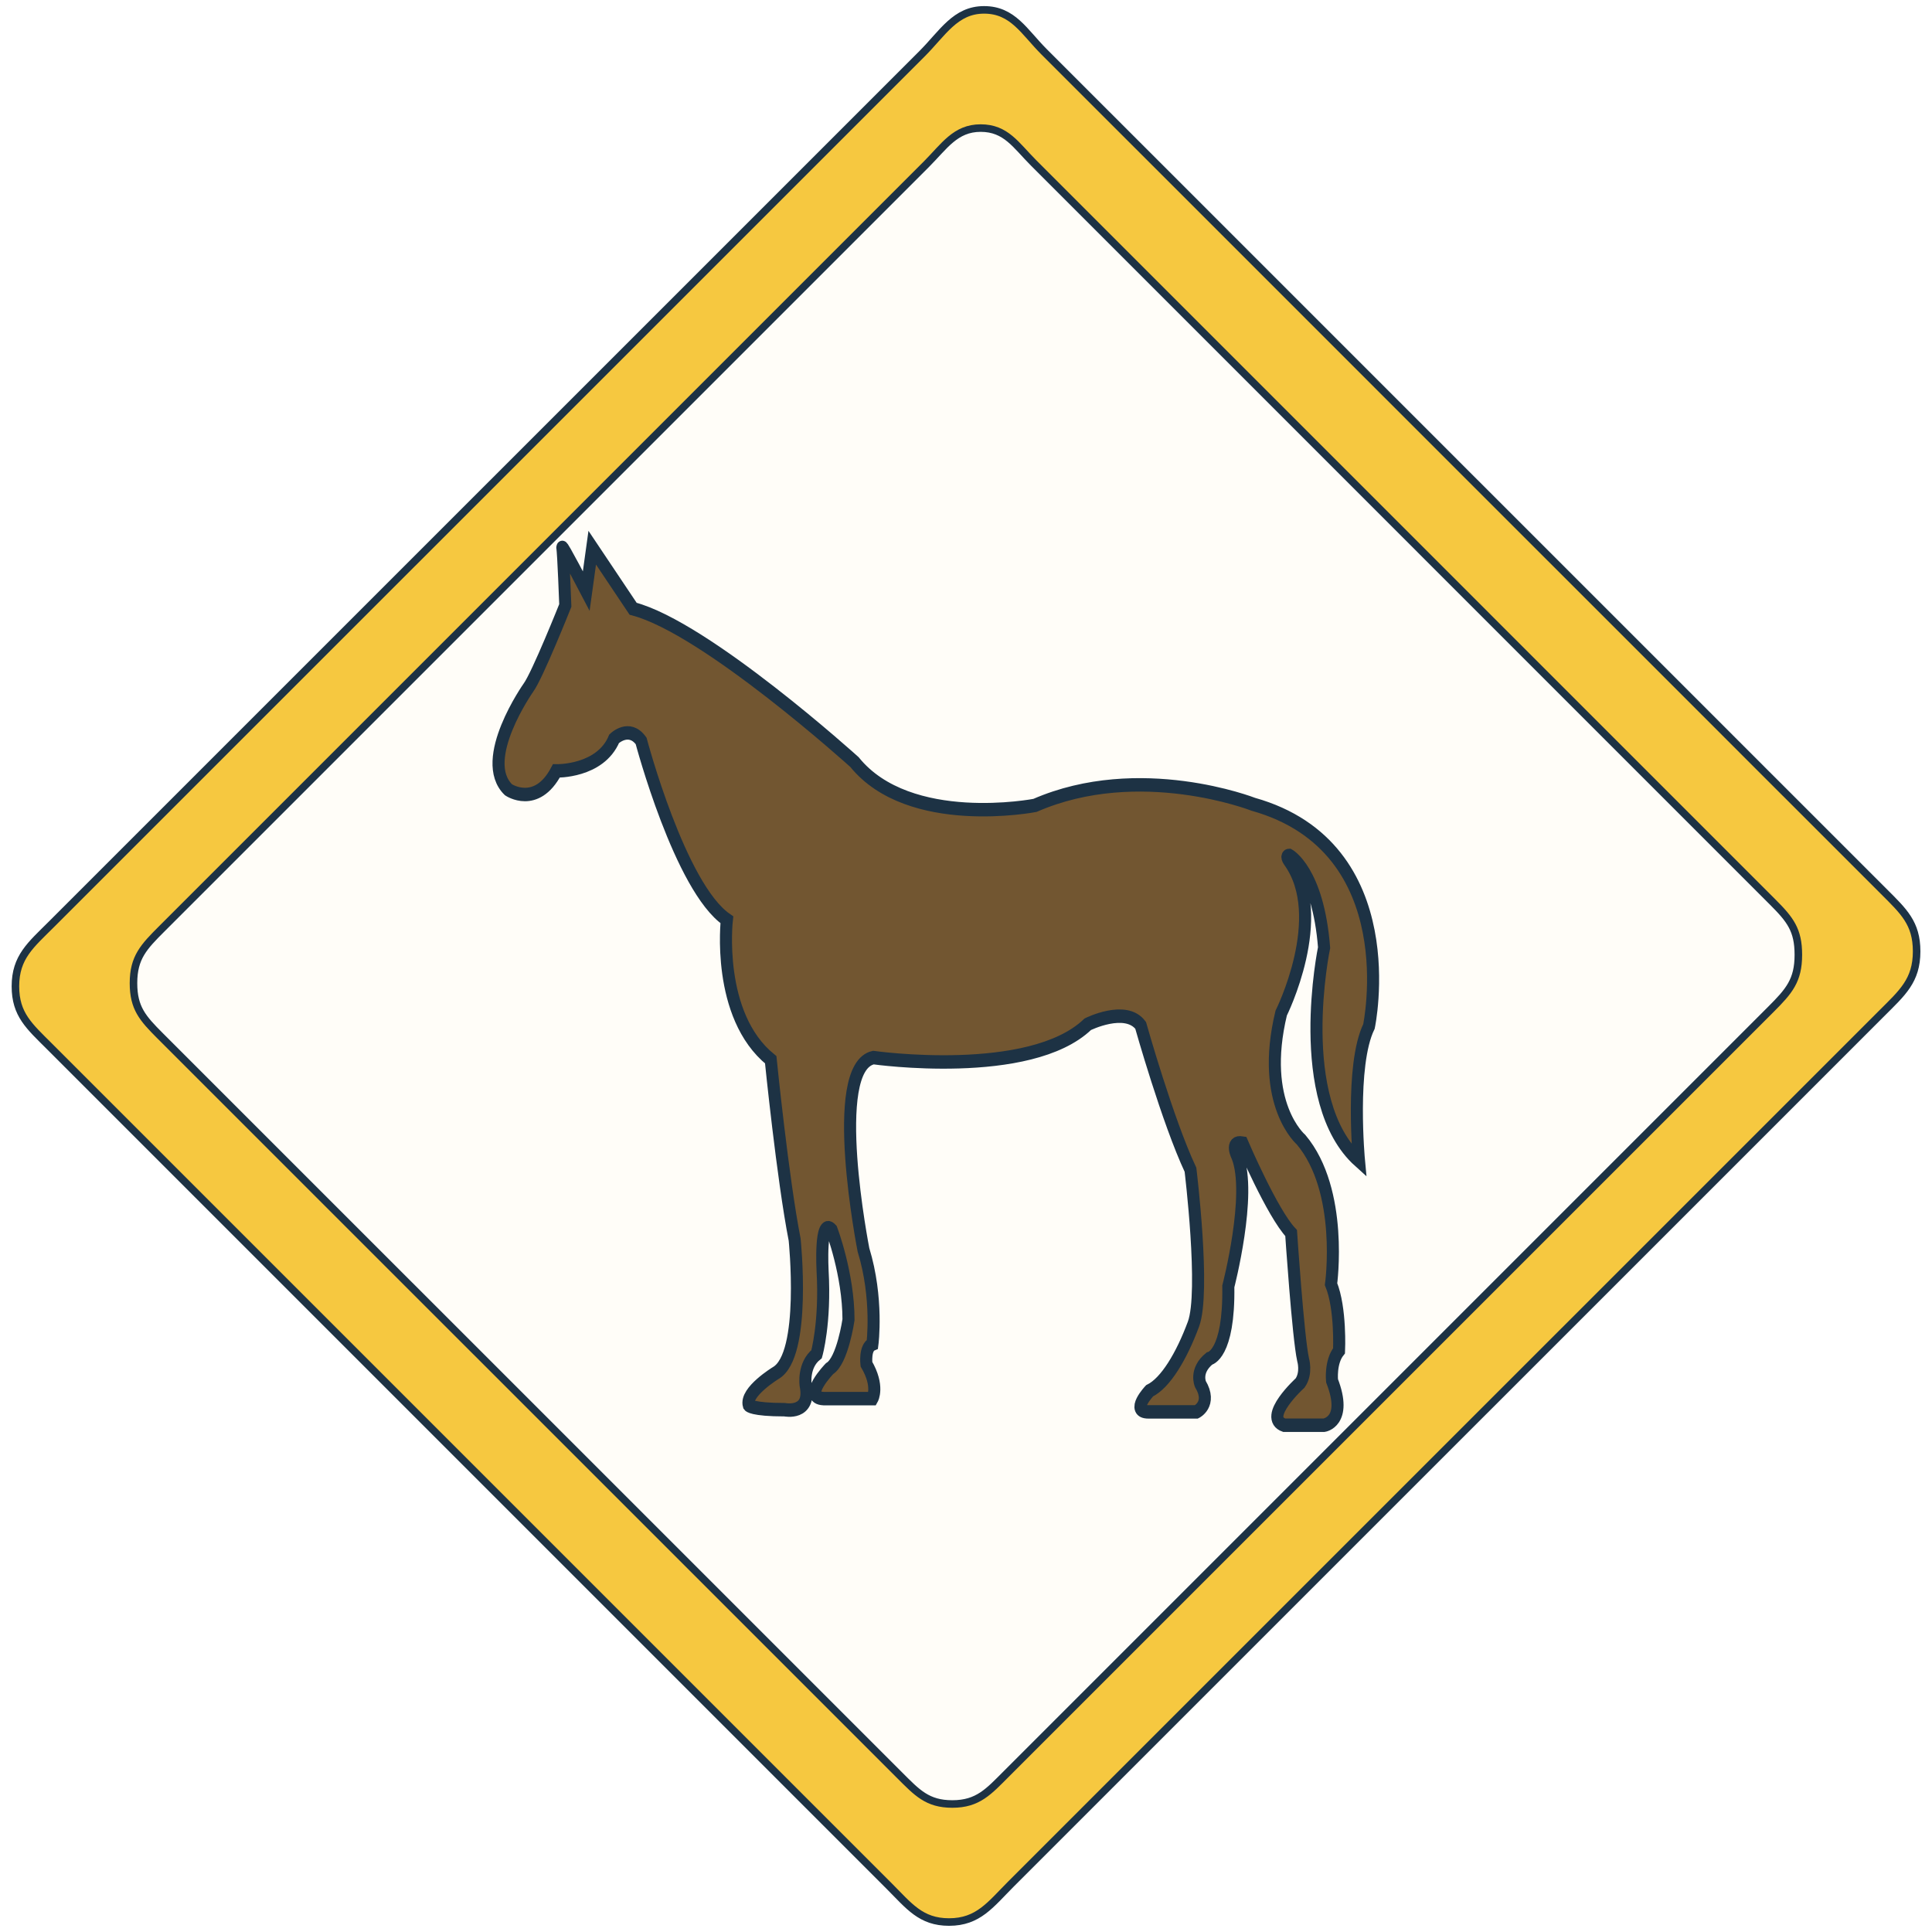
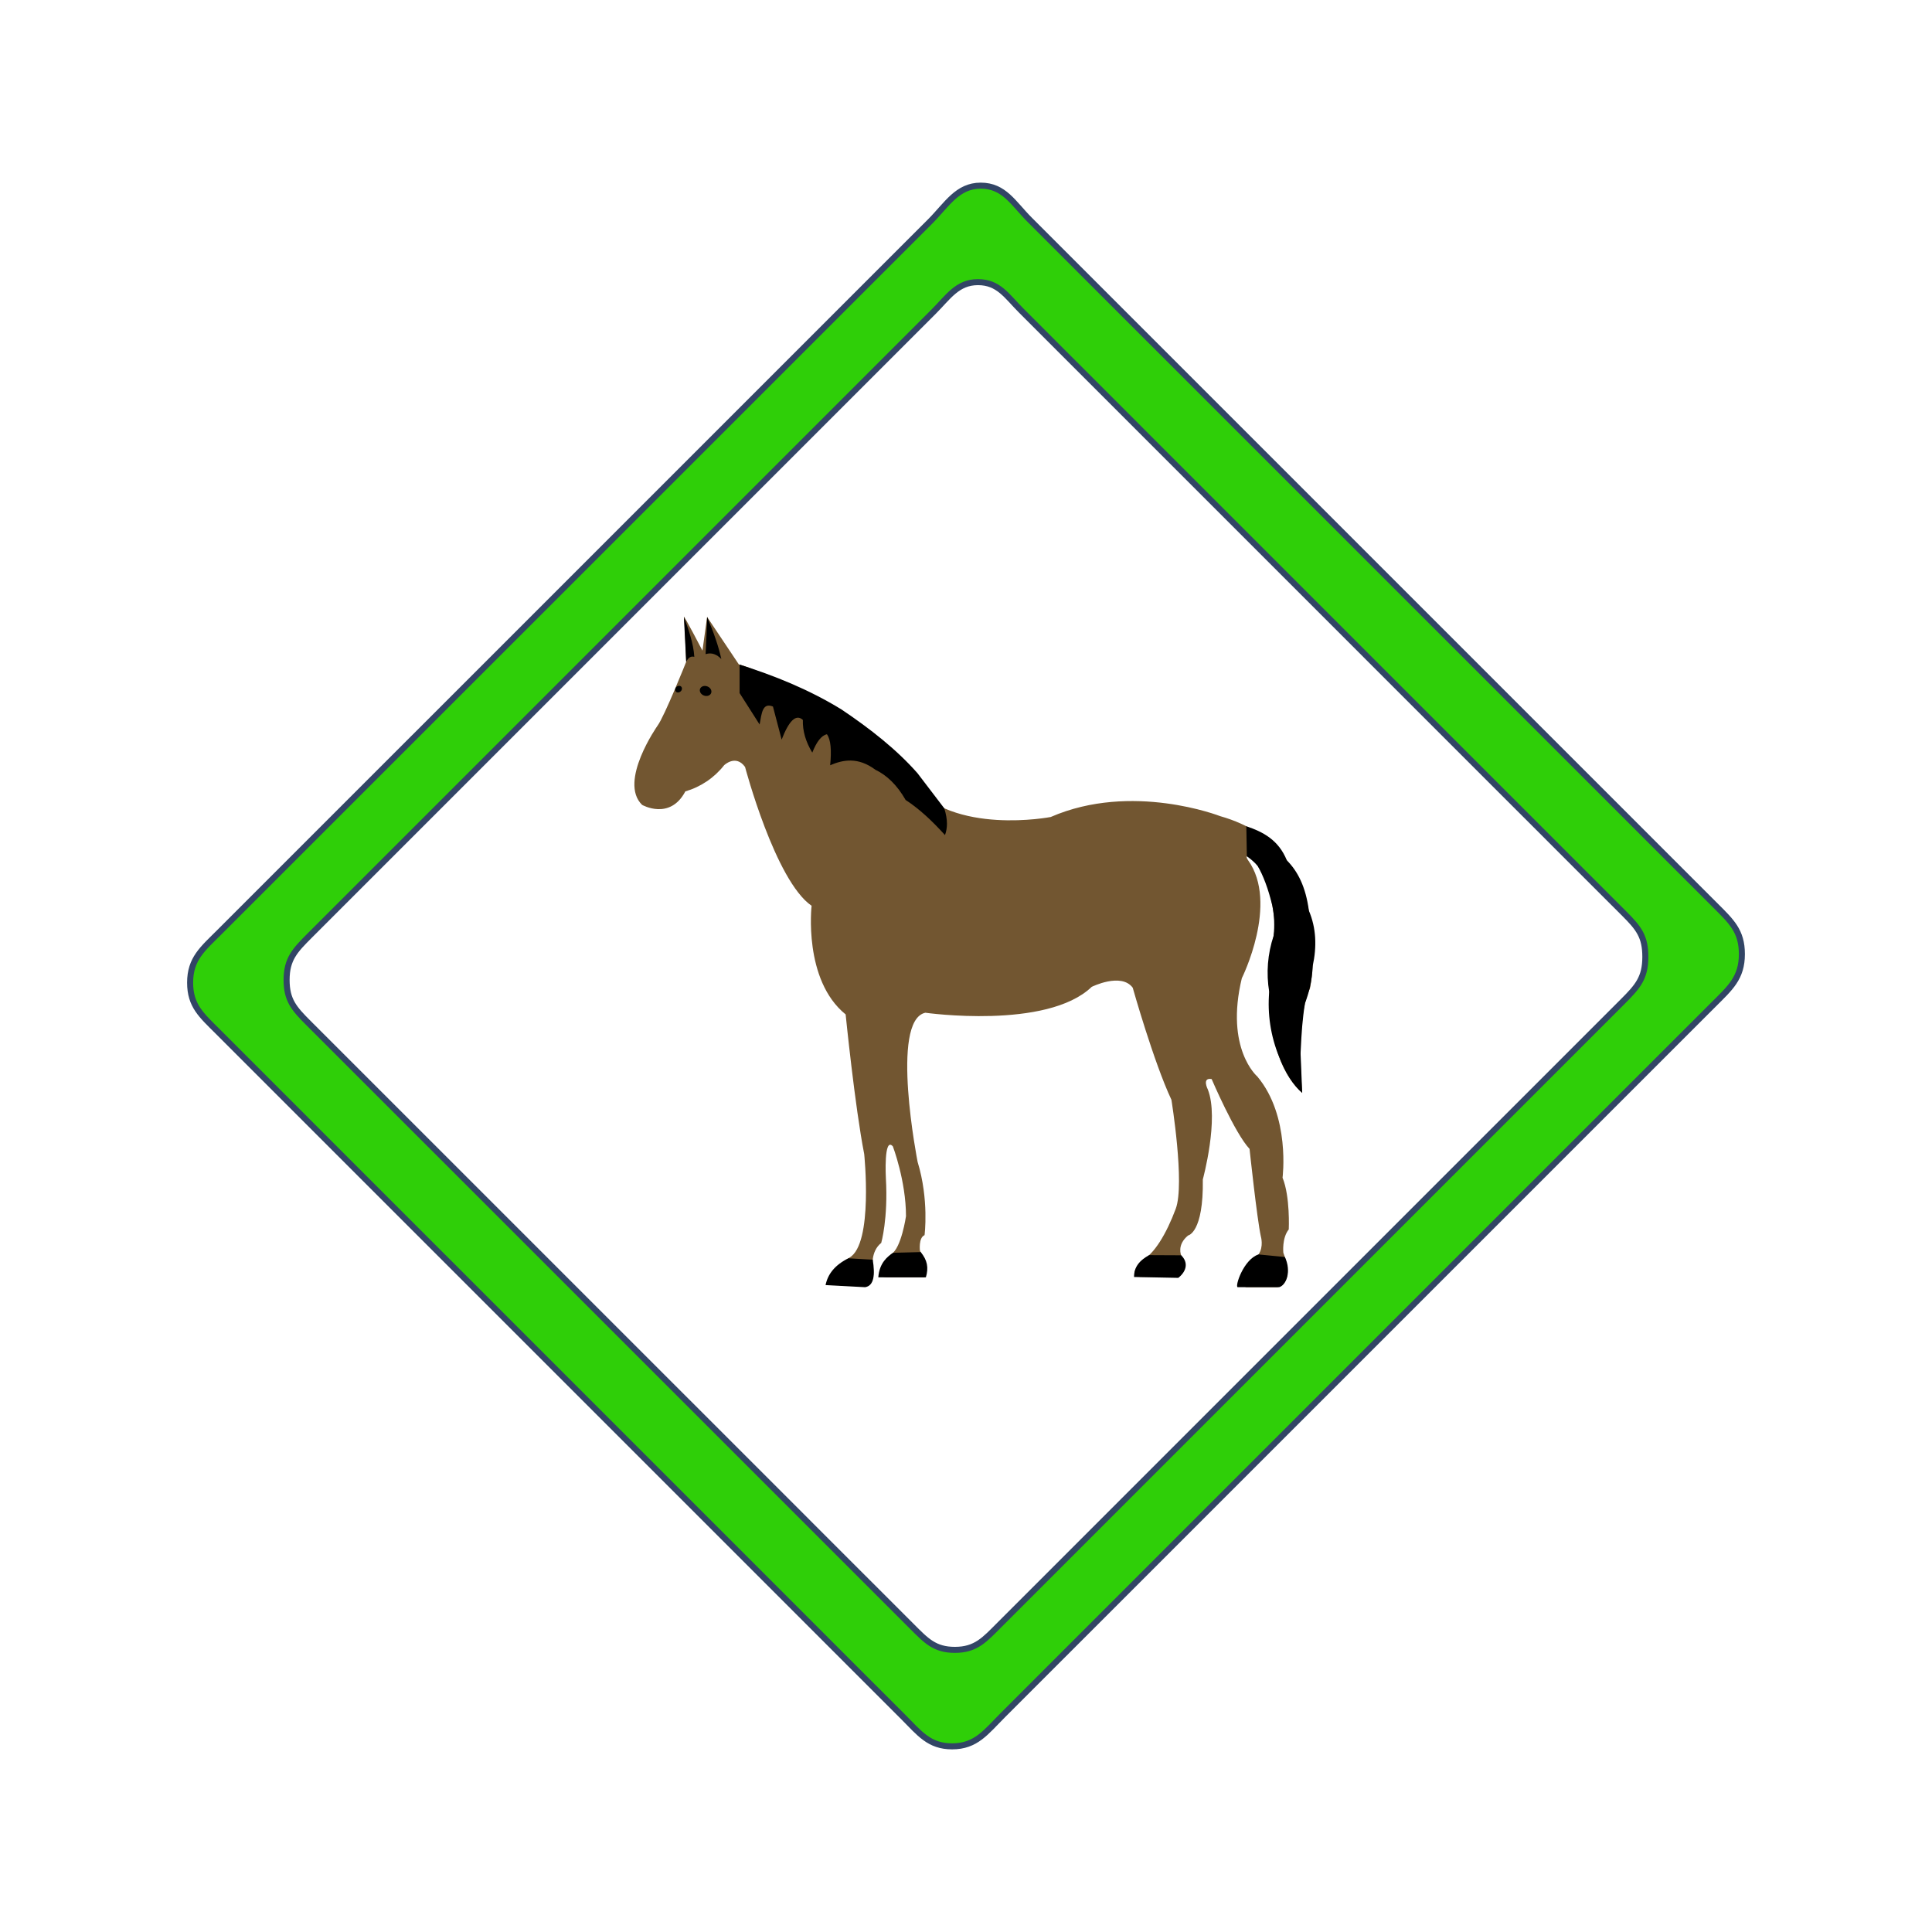
- <svg xmlns="http://www.w3.org/2000/svg" version="1.1" x="0px" y="0px" viewBox="0 0 64 64" xml:space="preserve" id="svg35" width="64" height="64">
-   <defs id="defs35">
- 	
- 
- 	
- 	
- 
- 		
- 		
- 		
- 		
- 		
- 		
- 		
- 		
- 		
- 		
- 		
- 		
- 		
- 		
- 		
- 		
- 		
- 		
- 		
- 		
- 	</defs>
-   <g id="layer1" style="display:inline" transform="translate(-0.1951736,-0.04920669)">
-     <g id="g56">
-       <path d="M 32.682,4.293 C 31.843,4.293 31.476,4.897 30.873,5.5 l -1.807,1.807 -1.809,1.809 -1.809,1.807 -7.23,7.23 -7.23,7.23 -1.807,1.809 -1.809,1.807 -1.807,1.809 c -0.603,0.603 -0.947,0.956 -0.947,1.809 1.52e-5,0.825 0.306,1.165 0.889,1.748 l 1.748,1.75 1.75,1.748 1.748,1.75 6.998,6.996 6.996,6.996 1.75,1.748 1.748,1.75 1.75,1.748 c 0.583,0.583 0.924,0.957 1.748,0.957 0.852,-1.5e-5 1.206,-0.413 1.809,-1.016 l 1.807,-1.807 1.809,-1.809 1.807,-1.807 7.23,-7.23 7.23,-7.23 1.807,-1.807 1.809,-1.809 1.807,-1.807 c 0.603,-0.603 0.91,-0.957 0.91,-1.809 1.5e-5,-0.825 -0.269,-1.165 -0.852,-1.748 l -1.748,-1.75 -1.75,-1.75 -1.748,-1.748 -6.996,-6.996 -6.996,-6.998 -1.75,-1.748 -1.748,-1.75 -1.75,-1.748 C 33.847,4.858 33.52,4.293 32.682,4.293 Z" style="fill:#fffdf8;fill-opacity:1;stroke:none;stroke-width:0.25" id="path56" />
-       <path d="M 32.794,0.376 C 31.84,0.376 31.421,1.149 30.734,1.835 l -2.059,2.059 -2.059,2.059 -2.059,2.059 -8.238,8.237 -8.238,8.237 -2.059,2.059 -2.059,2.059 c 0,0 -1.373,1.373 -2.059,2.059 -0.686,0.686 -1.198,1.089 -1.198,2.059 -1.458e-5,0.937 0.463,1.325 1.125,1.987 0.662,0.662 1.987,1.987 1.987,1.987 l 1.987,1.987 1.987,1.987 7.947,7.947 7.947,7.947 1.987,1.987 1.987,1.987 c 0,0 1.325,1.325 1.987,1.987 0.662,0.662 1.05,1.194 1.987,1.194 0.971,1.5e-5 1.373,-0.58 2.059,-1.267 0.686,-0.686 2.059,-2.059 2.059,-2.059 l 2.059,-2.059 2.059,-2.059 8.238,-8.237 8.238,-8.237 2.059,-2.059 2.059,-2.059 c 0,0 1.373,-1.373 2.059,-2.059 0.686,-0.686 1.163,-1.089 1.163,-2.059 1.5e-5,-0.937 -0.428,-1.325 -1.09,-1.987 -0.662,-0.662 -1.987,-1.987 -1.987,-1.987 L 58.622,25.605 56.636,23.618 48.688,15.671 40.741,7.723 38.754,5.736 36.767,3.75 34.78,1.763 C 34.118,1.1 33.747,0.376 32.794,0.376 Z M 32.681,4.292 c 0.838,1.53e-5 1.166,0.565 1.749,1.149 l 1.749,1.749 1.749,1.749 1.749,1.749 6.996,6.997 6.996,6.997 1.749,1.749 1.749,1.749 c 0,0 1.166,1.166 1.749,1.749 0.583,0.583 0.852,0.925 0.852,1.749 -1.6e-5,0.852 -0.308,1.205 -0.911,1.808 -0.603,0.603 -1.808,1.808 -1.808,1.808 l -1.808,1.808 -1.808,1.808 -7.23,7.23 -7.23,7.23 -1.808,1.808 -1.808,1.808 c 0,0 -1.205,1.205 -1.808,1.808 -0.603,0.603 -0.955,1.015 -1.808,1.015 -0.825,1.5e-5 -1.166,-0.374 -1.749,-0.957 -0.583,-0.583 -1.749,-1.749 -1.749,-1.749 l -1.749,-1.749 -1.749,-1.749 -6.997,-6.996 -6.997,-6.996 -1.749,-1.749 -1.749,-1.749 c 0,0 -1.166,-1.166 -1.749,-1.749 -0.583,-0.583 -0.887,-0.924 -0.887,-1.749 -1.58e-5,-0.852 0.343,-1.205 0.946,-1.808 0.603,-0.603 1.808,-1.808 1.808,-1.808 l 1.808,-1.808 1.808,-1.808 7.231,-7.231 7.231,-7.231 1.808,-1.808 1.808,-1.808 1.808,-1.808 c 0.603,-0.603 0.969,-1.207 1.808,-1.207 z" style="fill:#f6c840;fill-opacity:1;stroke:#1d3244;stroke-width:0.25;stroke-opacity:1" id="path55" />
-     </g>
+ <svg xmlns="http://www.w3.org/2000/svg" xml:space="preserve" fill-rule="evenodd" clip-rule="evenodd" viewBox="0 0 64 64">
+   <g id="brown">
+     <path fill="#725631" fill-rule="nonzero" d="M22.731 21.924s-.05-1.371-.076-1.486c-.026-.114.615 1.114.615 1.114l.154-1.114 1.051 1.571c1.872.486 5.691 3.941 5.691 3.941 1.41 1.742 4.64 1.114 4.64 1.114 2.692-1.172 5.614-.028 5.614-.028 3.948 1.113 2.973 5.711 2.973 5.711-.486 1-.256 3.457-.256 3.457-1.717-1.543-.897-5.484-.897-5.484-.154-1.971-.898-2.371-.898-2.371s-.102 0 0 .143c1.031 1.436-.205 3.913-.205 3.913-.564 2.341.513 3.255.513 3.255 1.102 1.314.836 3.353.836 3.353.257.628.206 1.713.206 1.713-.231.286-.18.772-.18.772.41 1.056-.206 1.142-.206 1.142h-1.025c-.564-.2.409-1.085.409-1.085.18-.257.077-.6.077-.6-.127-.571-.374-2.896-.374-2.896-.487-.515-1.256-2.314-1.256-2.314-.333-.057-.127.343-.127.343.384.971-.165 2.982-.165 2.982.026 1.771-.487 1.856-.487 1.856-.384.315-.23.657-.23.657.307.515-.102.715-.102.715h-1.231c-.487 0 .026-.543.026-.543.409-.201.82-.887 1.127-1.713.308-.829-.143-3.61-.143-3.61-.59-1.257-1.282-3.713-1.282-3.713-.384-.514-1.359-.028-1.359-.028-1.486 1.427-5.511.857-5.511.857-1.179.257-.256 4.941-.256 4.941.384 1.257.23 2.427.23 2.427-.205.085-.153.514-.153.514.333.572.153.886.153.886h-1.255c-.564-.029.153-.771.153-.771.334-.2.487-1.257.487-1.257 0-1.171-.435-2.313-.435-2.313-.308-.343-.231 1.056-.231 1.056.077 1.342-.154 2.142-.154 2.142-.359.286-.282.8-.282.8.154.77-.538.628-.538.628-.845 0-.923-.114-.923-.114-.102-.343.692-.828.692-.828.795-.457.487-3.429.487-3.429-.308-1.57-.615-4.626-.615-4.626-1.411-1.143-1.128-3.599-1.128-3.599-1.206-.829-2.204-4.599-2.204-4.599-.309-.428-.693-.057-.693-.057a2.53 2.53 0 0 1-1.285.867c-.513.971-1.432.447-1.432.447-.795-.771.513-2.627.513-2.627.23-.313.947-2.112.947-2.112Z" />
  </g>
-   <g style="fill:#000000" id="g3" transform="matrix(0.1437455,0,0,0.1437455,16.06254,17.78119)">
-     <g id="g1" style="fill:#725631;fill-opacity:1;stroke:#1d3244;stroke-width:2.783;stroke-opacity:1" transform="matrix(0.9990066,0,0,1.113008,3.143779,-8.6754)">
-       <path d="m 15.404,22.017 c 0,0 -0.455,-11.041 -0.686,-11.96 -0.23,-0.922 5.515,8.969 5.515,8.969 l 1.383,-8.969 9.434,12.648 c 16.792,3.91 51.063,31.741 51.063,31.741 12.649,14.029 41.629,8.97 41.629,8.97 24.151,-9.437 50.371,-0.23 50.371,-0.23 35.424,8.963 26.676,45.997 26.676,45.997 -4.368,8.051 -2.299,27.834 -2.299,27.834 -15.41,-12.424 -8.051,-44.162 -8.051,-44.162 -1.383,-15.871 -8.057,-19.089 -8.057,-19.089 0,0 -0.916,0 0,1.149 9.25,11.567 -1.838,31.508 -1.838,31.508 -5.06,18.855 4.599,26.22 4.599,26.22 9.895,10.58 6.903,29.896 6.903,29.896 2.3,5.06 1.845,13.796 1.845,13.796 -2.075,2.299 -1.614,6.213 -1.614,6.213 3.677,8.505 -1.844,9.202 -1.844,9.202 h -9.203 c -5.06,-1.613 3.677,-8.741 3.677,-8.741 1.613,-2.069 0.691,-4.83 0.691,-4.83 -1.147,-4.598 -2.761,-26.22 -2.761,-26.22 -4.368,-4.144 -11.266,-18.637 -11.266,-18.637 -2.991,-0.455 -1.141,2.767 -1.141,2.767 3.445,7.82 -2.081,26.911 -2.081,26.911 0.23,14.257 -4.368,14.948 -4.368,14.948 -3.445,2.53 -2.068,5.291 -2.068,5.291 2.76,4.143 -0.916,5.751 -0.916,5.751 h -11.042 c -4.368,0 0.231,-4.368 0.231,-4.368 3.676,-1.619 7.364,-7.141 10.119,-13.796 2.76,-6.679 -0.686,-31.972 -0.686,-31.972 -5.291,-10.119 -11.497,-29.896 -11.497,-29.896 -3.452,-4.144 -12.194,-0.23 -12.194,-0.23 -13.34,11.496 -49.449,6.904 -49.449,6.904 -10.581,2.068 -2.299,39.791 -2.299,39.791 3.452,10.119 2.068,19.541 2.068,19.541 -1.838,0.691 -1.377,4.144 -1.377,4.144 2.991,4.604 1.377,7.134 1.377,7.134 H 74.985 c -5.06,-0.23 1.377,-6.206 1.377,-6.206 2.991,-1.613 4.368,-10.125 4.368,-10.125 0,-9.428 -3.907,-18.631 -3.907,-18.631 -2.76,-2.761 -2.069,8.506 -2.069,8.506 0.686,10.811 -1.383,17.253 -1.383,17.253 -3.221,2.3 -2.53,6.438 -2.53,6.438 1.383,6.206 -4.829,5.06 -4.829,5.06 -7.583,0 -8.281,-0.917 -8.281,-0.917 -0.917,-2.76 6.212,-6.673 6.212,-6.673 7.128,-3.677 4.368,-27.609 4.368,-27.609 C 65.551,140.69 62.79,116.083 62.79,116.083 50.135,106.874 52.67,87.096 52.67,87.096 41.854,80.426 32.893,50.065 32.893,50.065 30.127,46.616 26.681,49.604 26.681,49.604 23.459,56.504 13.34,56.274 13.34,56.274 8.743,64.093 2.3,60.183 2.3,60.183 -4.834,53.974 6.904,39.025 6.904,39.025 c 2.063,-2.518 8.5,-17.008 8.5,-17.008 z" id="path1-3" style="fill:#725631;fill-opacity:1;stroke:#1d3244;stroke-width:2.783;stroke-opacity:1" />
-     </g>
+   <g id="black">
+     <path d="M24.5 22.016c1.146.363 2.278.814 3.373 1.484.965.648 1.837 1.337 2.52 2.113l.887 1.163c.126.399.104.668.024.887-.412-.455-.84-.862-1.304-1.163-.281-.491-.617-.816-1-1-.579-.432-1.075-.333-1.5-.15.048-.486.024-.848-.107-1.027-.188.041-.347.26-.485.608-.219-.361-.324-.722-.312-1.083-.235-.214-.469.048-.703.652l-.288-1.095c-.35-.143-.374.227-.442.595l-.663-1.041v-.943Zm16.786 5.355c.557.187 1.068.454 1.342 1.129.36.36.627.875.731 1.67.243.57.266 1.184.126 1.83-.023.52-.129.893-.255 1.234-.077.442-.121 1.015-.147 1.662l.054 1.308c-.284-.24-.56-.657-.768-1.204a4.622 4.622 0 0 1-.325-2.143A3.86 3.86 0 0 1 42.19 31a3.262 3.262 0 0 0-.042-1c-.136-.557-.299-.991-.487-1.317a1.994 1.994 0 0 0-.357-.317l-.018-.995Zm.404 14.184.873.085c.23.491.036.942-.192 1H41c-.101-.022.196-.926.69-1.085Zm-2.562.028c.23.224.199.511-.095.748l-1.466-.029c-.004-.345.203-.562.5-.724l1.061.005Zm-8.628-.106c.22.269.266.516.171.837h-1.576c.035-.484.309-.691.489-.814l.916-.023Zm-1.59.252c.081.492.047.864-.252.911l-1.31-.07c.071-.349.291-.656.755-.887l.807.046Zm-6.255-21.298c.143.395.317.868.345 1.328-.105-.031-.196.016-.269.165l-.076-1.493Zm.769.007c.219.511.382.981.471 1.393-.145-.148-.311-.227-.521-.162.027-.485.039-.861.05-1.231Zm.007 2.3c.102.038.159.137.127.22-.031.084-.139.12-.241.082-.101-.038-.158-.137-.127-.221.032-.083.14-.12.241-.081Zm-.863.01c.037.042.027.112-.022.156-.05.044-.12.047-.158.005-.037-.042-.027-.112.022-.156.05-.044.12-.046.158-.005Z" />
+   </g>
+   <g id="green">
+     <path fill="#2fcf08" fill-rule="nonzero" stroke="#324565" stroke-width="0.2px" d="M32.488 6.15c-.778 0-1.12.63-1.68 1.191l-1.681 1.68-10.085 10.085-6.724 6.723-5.042 5.042c-.56.56-.978.888-.978 1.681 0 .764.378 1.081.919 1.621l4.864 4.865 6.487 6.486 8.108 8.108 1.621 1.622 1.622 1.621c.54.541.857.975 1.621.975.793 0 1.121-.474 1.681-1.034l1.681-1.681 1.681-1.68 18.489-18.489 1.681-1.68c.56-.56.949-.889.949-1.681 0-.764-.349-1.081-.89-1.622l-1.622-1.621-1.621-1.622-14.594-14.594-1.622-1.621-3.243-3.244c-.541-.54-.843-1.131-1.622-1.131Zm-.092 3.196c.685 0 .952.461 1.428.937l1.427 1.428 1.428 1.427 1.427 1.428 5.71 5.71 5.71 5.711 1.428 1.427 1.427 1.428 1.428 1.427c.476.476.695.755.695 1.428 0 .695-.251.983-.743 1.475l-2.95 2.951-1.476 1.475L37.533 49.4l-2.95 2.951-1.476 1.475c-.491.492-.779.828-1.475.828-.673 0-.952-.305-1.427-.78l-2.856-2.855-1.427-1.428-5.711-5.71-5.71-5.71-4.283-4.282c-.476-.476-.724-.755-.724-1.428 0-.695.28-.983.772-1.475l20.655-20.655c.492-.492.791-.985 1.475-.985Z" />
  </g>
</svg>
